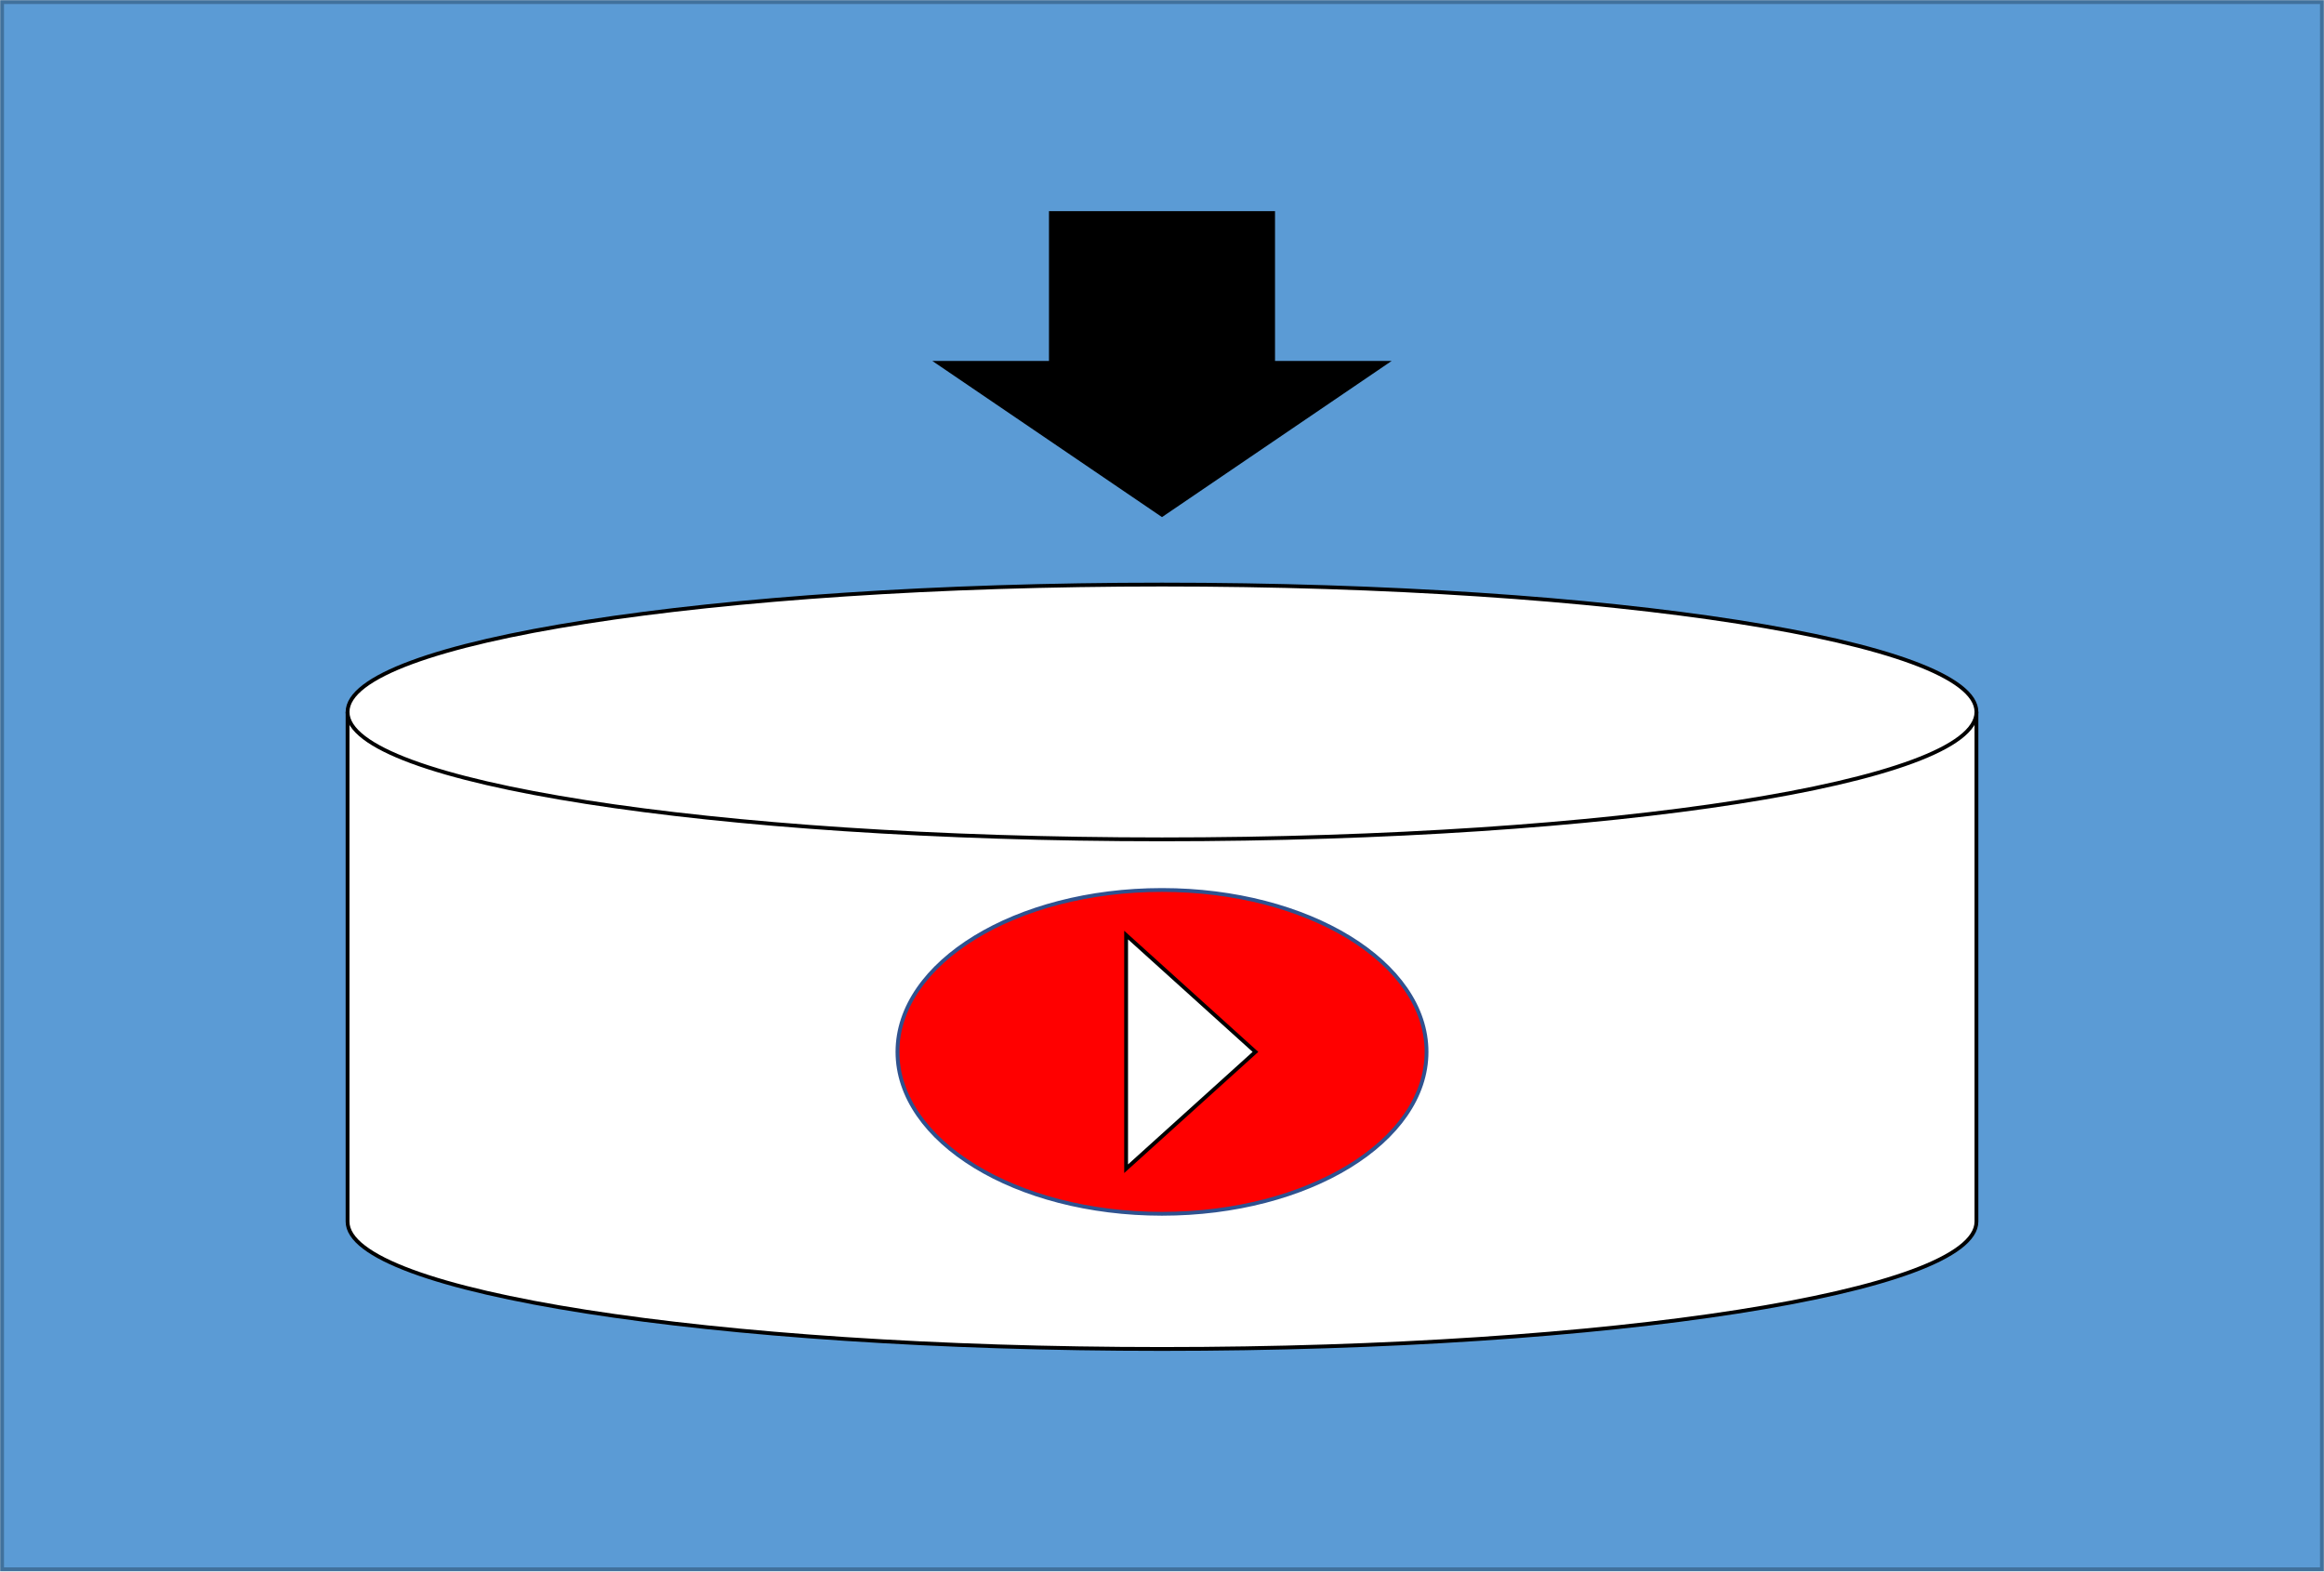
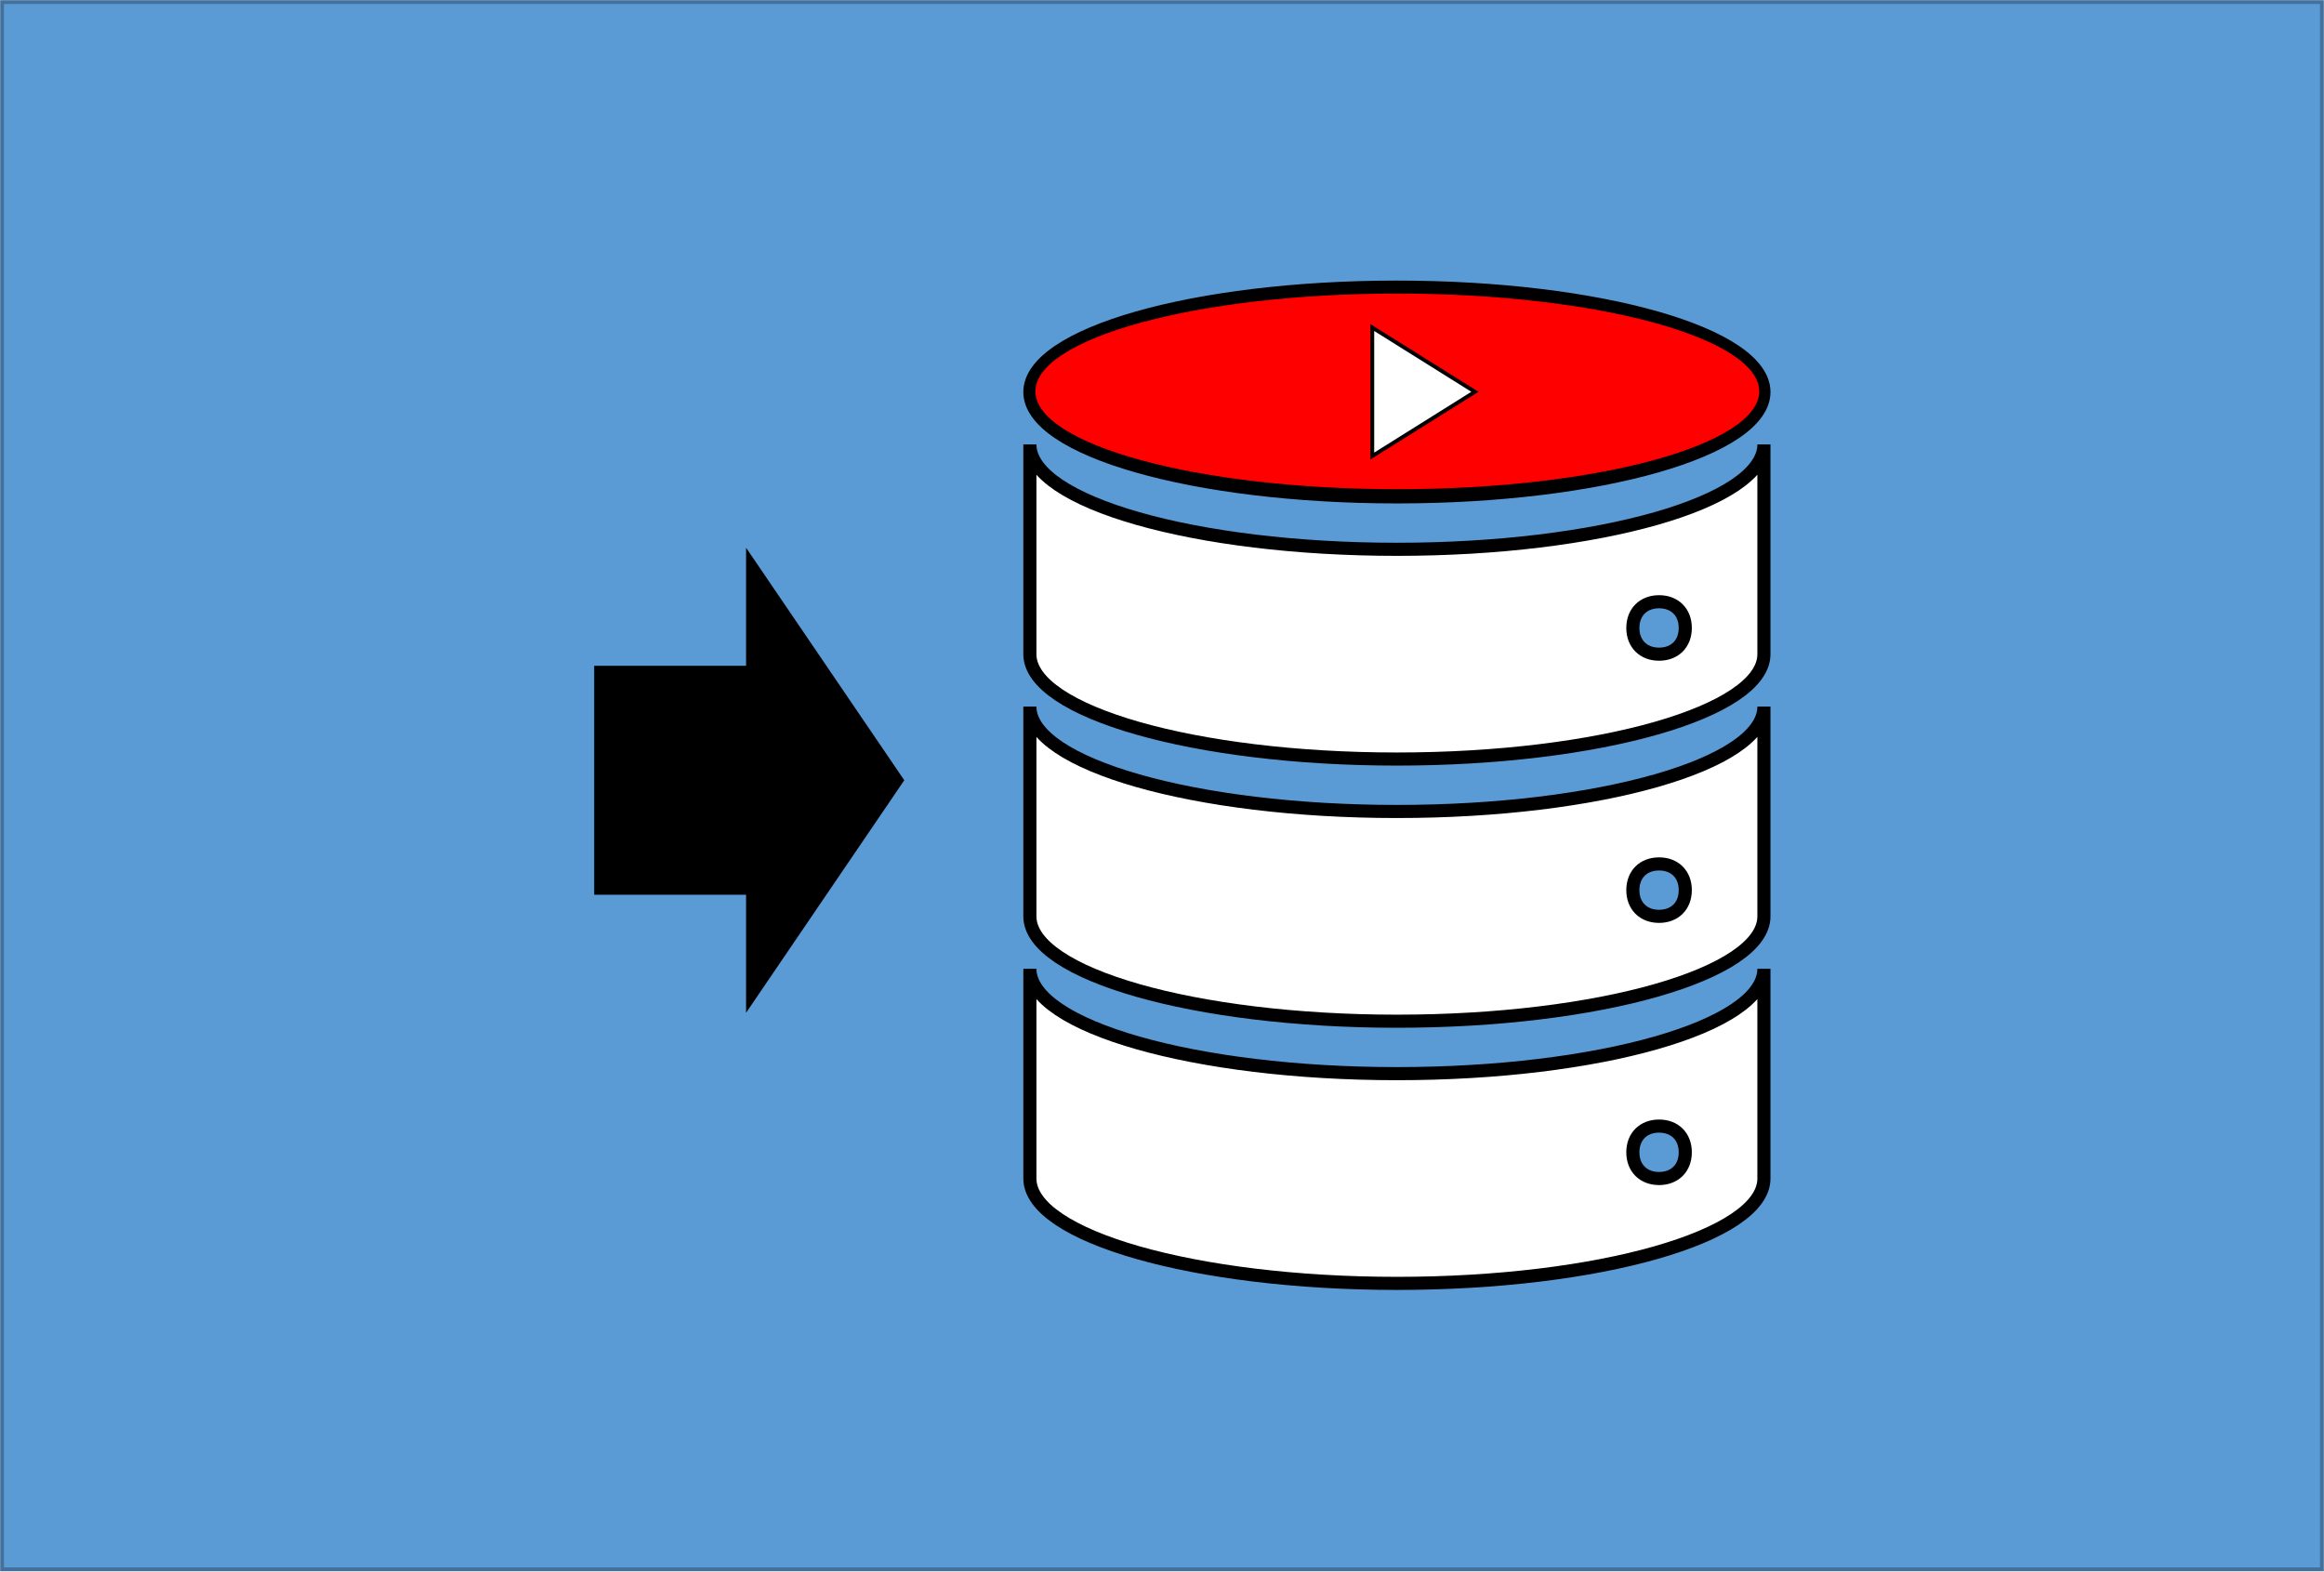
<svg xmlns="http://www.w3.org/2000/svg" width="2785" height="1883" xml:space="preserve" overflow="hidden">
  <defs>
    <clipPath id="clip0">
      <rect x="808" y="450" width="2785" height="1883" />
    </clipPath>
+     <clipPath id="clip1">
+       <rect x="1728" y="636" width="1509" height="1509" />
+     </clipPath>
+     <clipPath id="clip2">
+       <rect x="1728" y="636" width="1509" height="1509" />
+     </clipPath>
+     <clipPath id="clip3">
+       <rect x="1728" y="636" width="1509" height="1509" />
+     </clipPath>
  </defs>
  <g clip-path="url(#clip0)" transform="translate(-808 -450)">
    <rect x="810.5" y="452.5" width="2780" height="1878" stroke="#41719C" stroke-width="4.583" stroke-miterlimit="8" fill="#5B9BD5" />
-     <path d="M1224.5 1303.17C1224.5 1218.85 1661.47 1150.5 2200.5 1150.5 2739.53 1150.5 3176.5 1218.85 3176.5 1303.17L3176.5 1913.83C3176.5 1998.15 2739.53 2066.5 2200.5 2066.5 1661.47 2066.5 1224.5 1998.15 1224.5 1913.83Z" fill="#FFFFFF" fill-rule="evenodd" />
-     <path d="M3176.5 1303.17C3176.5 1387.48 2739.53 1455.83 2200.5 1455.83 1661.47 1455.83 1224.5 1387.48 1224.5 1303.17" stroke="#000000" stroke-width="4.583" stroke-miterlimit="8" fill="none" fill-rule="evenodd" />
-     <path d="M1224.5 1303.17C1224.5 1218.85 1661.47 1150.5 2200.5 1150.5 2739.53 1150.5 3176.5 1218.85 3176.5 1303.17L3176.5 1913.83C3176.5 1998.15 2739.53 2066.5 2200.5 2066.5 1661.47 2066.5 1224.5 1998.15 1224.5 1913.83Z" stroke="#000000" stroke-width="4.583" stroke-miterlimit="8" fill="none" fill-rule="evenodd" />
-     <path d="M1936.5 886 2068.5 886 2068.5 706.5 2332.5 706.5 2332.5 886 2464.5 886 2200.5 1065.5Z" stroke="#000000" stroke-width="6.875" stroke-miterlimit="8" fill-rule="evenodd" />
-     <path d="M1883.5 1710.5C1883.5 1603.36 2025.43 1516.5 2200.5 1516.5 2375.57 1516.5 2517.5 1603.36 2517.5 1710.5 2517.5 1817.64 2375.57 1904.5 2200.5 1904.5 2025.43 1904.5 1883.5 1817.64 1883.5 1710.5Z" stroke="#2F528F" stroke-width="4.583" stroke-miterlimit="8" fill="#FF0000" fill-rule="evenodd" />
-     <path d="M2157.5 1570.5 2312.5 1710.5 2157.5 1850.5Z" stroke="#000000" stroke-width="4.583" stroke-miterlimit="8" fill="#FFFFFF" fill-rule="evenodd" />
+     <path d="M1705.5 1652.5 1705.5 1518.75 1523.5 1518.75 1523.5 1251.25 1705.5 1251.25 1705.5 1117.5 1887.5 1385Z" stroke="#000000" stroke-width="6.875" stroke-miterlimit="8" fill-rule="evenodd" />
+     <g clip-path="url(#clip1)">
+       <g clip-path="url(#clip2)">
+         <g clip-path="url(#clip3)">
+           <path d="M2921.83 919.75C2921.83 989.154 2724.91 1045.42 2482 1045.42 2239.09 1045.42 2042.17 989.154 2042.17 919.75 2042.17 850.346 2239.09 794.083 2482 794.083 2724.91 794.083 2921.83 850.346 2921.83 919.75Z" stroke="#000000" stroke-width="15.708" fill="#FFFFFF" />
+           <path d="M2796.17 1233.92C2777.32 1233.92 2764.75 1221.35 2764.75 1202.5 2764.75 1183.65 2777.32 1171.08 2796.17 1171.08 2815.02 1171.08 2827.58 1183.65 2827.58 1202.5 2827.58 1221.35 2815.02 1233.92 2796.17 1233.92ZM2482 1108.25C2240.09 1108.25 2042.17 1051.7 2042.17 982.583L2042.17 1233.92C2042.17 1303.03 2240.09 1359.58 2482 1359.58 2723.91 1359.58 2921.83 1303.03 2921.83 1233.92L2921.83 982.583C2921.83 1051.7 2723.91 1108.25 2482 1108.25Z" stroke="#000000" stroke-width="15.708" fill="#FFFFFF" />
+           <path d="M2796.17 1548.08C2777.32 1548.08 2764.75 1535.52 2764.75 1516.67 2764.75 1497.82 2777.32 1485.25 2796.17 1485.25 2815.02 1485.25 2827.58 1497.82 2827.58 1516.67 2827.58 1535.52 2815.02 1548.08 2796.17 1548.08ZM2482 1422.42C2240.09 1422.42 2042.17 1365.87 2042.17 1296.75L2042.17 1548.08C2042.17 1617.2 2240.09 1673.75 2482 1673.75 2723.91 1673.75 2921.83 1617.2 2921.83 1548.08L2921.83 1296.75C2921.83 1365.87 2723.91 1422.42 2482 1422.42Z" stroke="#000000" stroke-width="15.708" fill="#FFFFFF" />
+           <path d="M2796.17 1862.25C2777.32 1862.25 2764.75 1849.68 2764.75 1830.83 2764.75 1811.98 2777.32 1799.42 2796.17 1799.42 2815.02 1799.42 2827.58 1811.98 2827.58 1830.83 2827.58 1849.68 2815.02 1862.25 2796.17 1862.25ZM2482 1736.58C2240.09 1736.58 2042.17 1680.03 2042.17 1610.92L2042.17 1862.25C2042.17 1931.37 2240.09 1987.92 2482 1987.92 2723.91 1987.92 2921.83 1931.37 2921.83 1862.25L2921.83 1610.92C2921.83 1680.03 2723.91 1736.58 2482 1736.58Z" stroke="#000000" stroke-width="15.708" fill="#FFFFFF" />
+         </g>
+       </g>
+     </g>
+     <path d="M2046.5 919C2046.5 853.002 2241.7 799.5 2482.5 799.5 2723.3 799.5 2918.5 853.002 2918.5 919 2918.5 984.998 2723.3 1038.5 2482.5 1038.5 2241.7 1038.5 2046.5 984.998 2046.5 919Z" stroke="#000000" stroke-width="4.583" stroke-miterlimit="8" fill="#FF0000" fill-rule="evenodd" />
+     <path d="M2452.5 842.5 2575.5 919.5 2452.5 996.5Z" stroke="#000000" stroke-width="4.583" stroke-miterlimit="8" fill="#FFFFFF" fill-rule="evenodd" />
  </g>
</svg>
